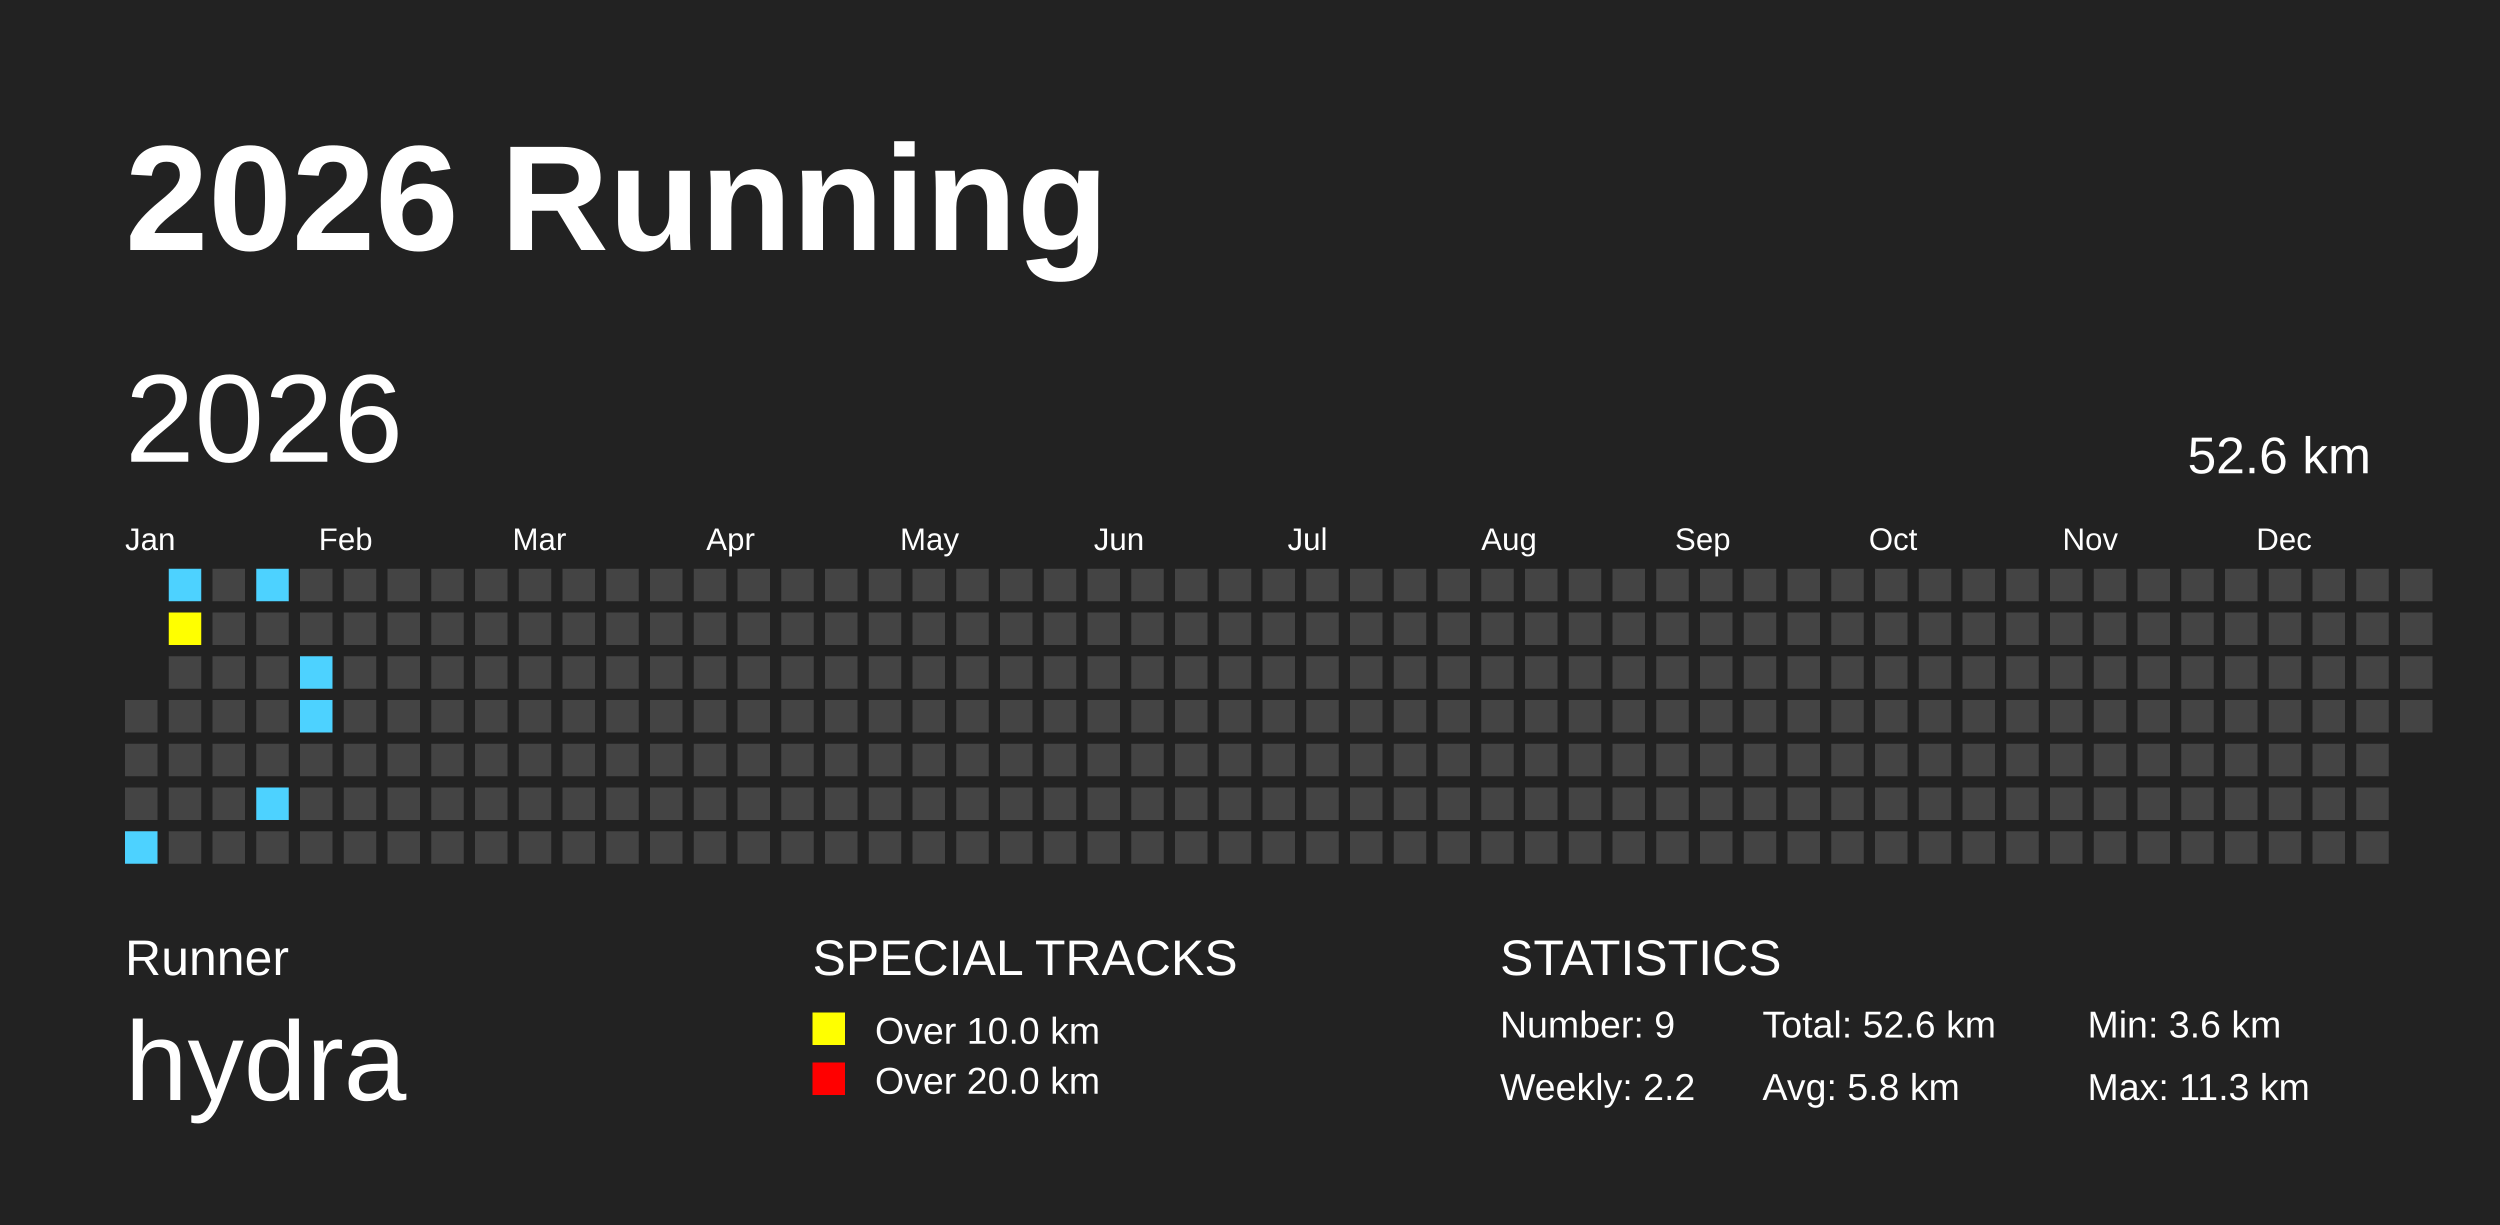
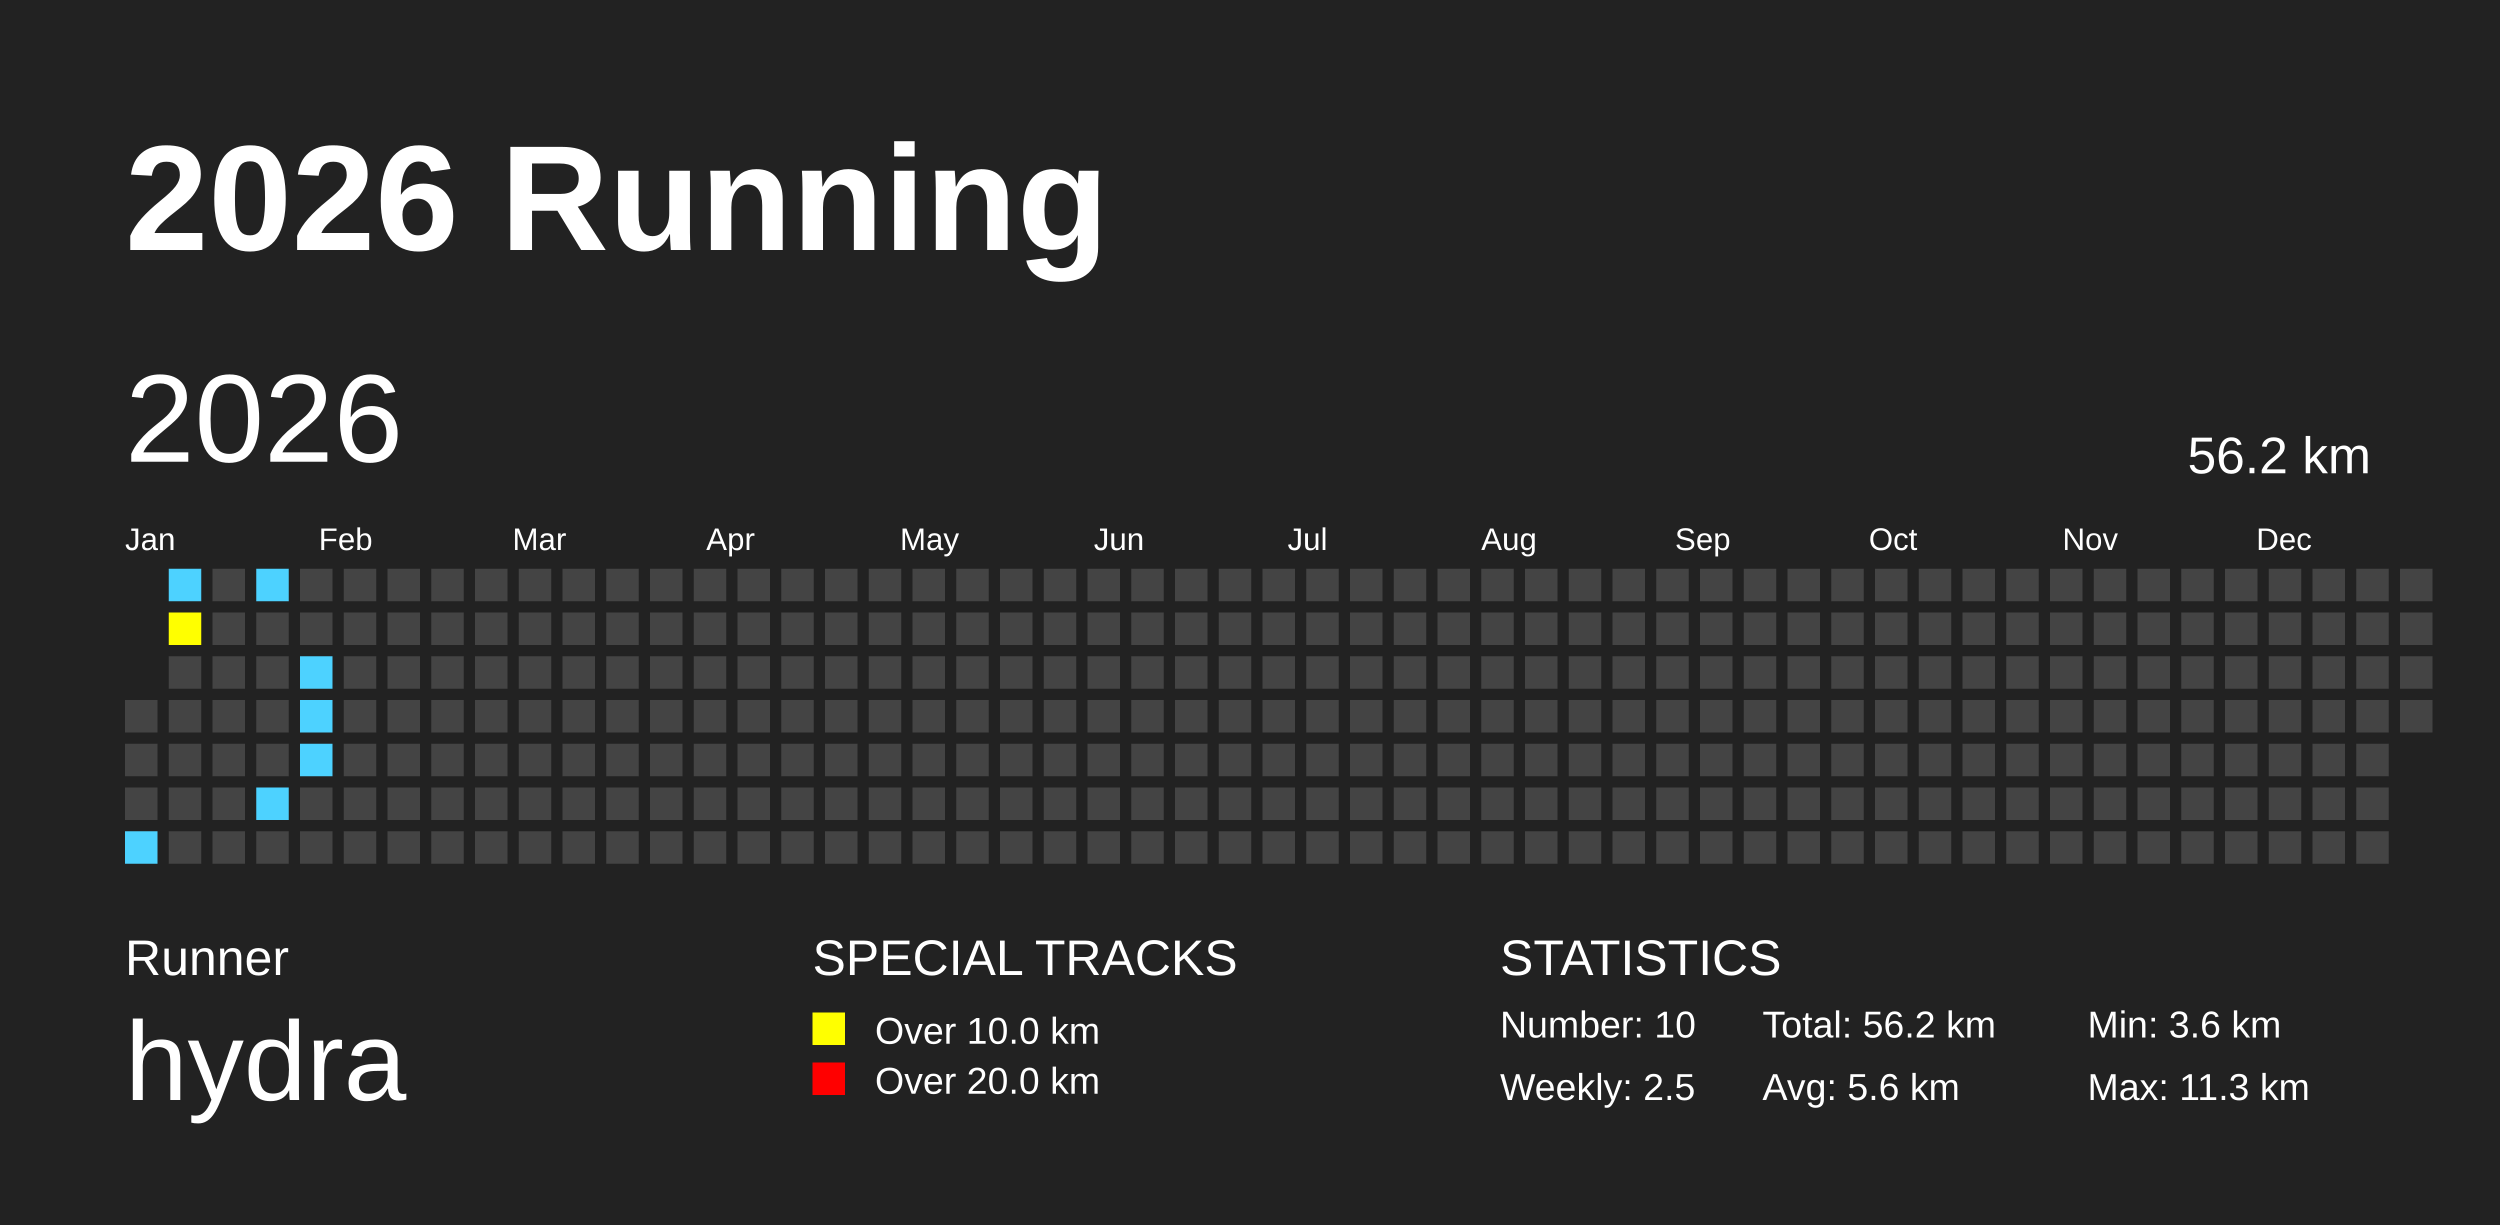
<svg xmlns="http://www.w3.org/2000/svg" baseProfile="full" height="98mm" version="1.1" viewBox="0,0,200,98" width="200mm">
  <defs />
  <rect fill="#222222" height="98" width="200" x="0" y="0" />
  <text fill="#FFFFFF" style="font-size:12px; font-family:Arial; font-weight:bold;" x="10" y="20">2026 Running</text>
  <text fill="#FFFFFF" style="font-size:4px; font-family:Arial" x="10" y="78">Runner</text>
  <text fill="#FFFFFF" style="font-size:9px; font-family:Arial" x="10" y="88">hydra</text>
  <text fill="#FFFFFF" style="font-size:4px; font-family:Arial" x="65" y="78">SPECIAL TRACKS</text>
  <rect fill="yellow" height="2.6" width="2.6" x="65" y="81" />
  <text fill="#FFFFFF" style="font-size:3px; font-family:Arial" x="70" y="83.5">Over 10.0 km</text>
  <rect fill="red" height="2.6" width="2.6" x="65" y="85" />
  <text fill="#FFFFFF" style="font-size:3px; font-family:Arial" x="70" y="87.5">Over 20.0 km</text>
  <text fill="#FFFFFF" style="font-size:4px; font-family:Arial" x="120" y="78">STATISTICS</text>
-   <text fill="#FFFFFF" style="font-size:3px; font-family:Arial" x="120" y="83">Number: 9</text>
-   <text fill="#FFFFFF" style="font-size:3px; font-family:Arial" x="120" y="88">Weekly: 2.2</text>
-   <text fill="#FFFFFF" style="font-size:3px; font-family:Arial" x="141" y="83">Total: 52.6 km</text>
-   <text fill="#FFFFFF" style="font-size:3px; font-family:Arial" x="141" y="88">Avg: 5.8 km</text>
+   <text fill="#FFFFFF" style="font-size:3px; font-family:Arial" x="120" y="83">Number: 10</text>
+   <text fill="#FFFFFF" style="font-size:3px; font-family:Arial" x="120" y="88">Weekly: 2.5</text>
+   <text fill="#FFFFFF" style="font-size:3px; font-family:Arial" x="141" y="83">Total: 56.2 km</text>
+   <text fill="#FFFFFF" style="font-size:3px; font-family:Arial" x="141" y="88">Avg: 5.6 km</text>
  <text fill="#FFFFFF" style="font-size:3px; font-family:Arial" x="167" y="83">Min: 3.6 km</text>
  <text fill="#FFFFFF" style="font-size:3px; font-family:Arial" x="167" y="88">Max: 11.3 km</text>
  <text dominant-baseline="hanging" fill="#FFFFFF" style="font-size:10.0px; font-family:Arial;" x="10" y="30">2026</text>
-   <text dominant-baseline="hanging" fill="#FFFFFF" style="font-size:4.125px; font-family:Arial;" x="175" y="35">52.6 km</text>
+   <text dominant-baseline="hanging" fill="#FFFFFF" style="font-size:4.125px; font-family:Arial;" x="175" y="35">56.2 km</text>
  <text fill="#FFFFFF" style="font-size:2.5px; font-family:Arial" x="10.0" y="44">Jan</text>
  <text fill="#FFFFFF" style="font-size:2.5px; font-family:Arial" x="25.5" y="44">Feb</text>
  <text fill="#FFFFFF" style="font-size:2.5px; font-family:Arial" x="41.0" y="44">Mar</text>
  <text fill="#FFFFFF" style="font-size:2.5px; font-family:Arial" x="56.5" y="44">Apr</text>
  <text fill="#FFFFFF" style="font-size:2.5px; font-family:Arial" x="72.0" y="44">May</text>
  <text fill="#FFFFFF" style="font-size:2.5px; font-family:Arial" x="87.5" y="44">Jun</text>
  <text fill="#FFFFFF" style="font-size:2.5px; font-family:Arial" x="103.0" y="44">Jul</text>
  <text fill="#FFFFFF" style="font-size:2.5px; font-family:Arial" x="118.5" y="44">Aug</text>
  <text fill="#FFFFFF" style="font-size:2.5px; font-family:Arial" x="134.0" y="44">Sep</text>
  <text fill="#FFFFFF" style="font-size:2.5px; font-family:Arial" x="149.5" y="44">Oct</text>
  <text fill="#FFFFFF" style="font-size:2.5px; font-family:Arial" x="165.0" y="44">Nov</text>
  <text fill="#FFFFFF" style="font-size:2.5px; font-family:Arial" x="180.5" y="44">Dec</text>
  <rect fill="#444444" height="2.6" width="2.6" x="10.0" y="56.0" />
  <rect fill="#444444" height="2.6" width="2.6" x="10.0" y="59.5" />
  <rect fill="#444444" height="2.6" width="2.6" x="10.0" y="63.0" />
  <rect fill="#4DD2FF" height="2.6" width="2.6" x="10.0" y="66.5" />
  <rect fill="#4DD2FF" height="2.6" width="2.6" x="13.5" y="45.5" />
  <rect fill="yellow" height="2.6" width="2.6" x="13.5" y="49.0" />
  <rect fill="#444444" height="2.6" width="2.6" x="13.5" y="52.5" />
  <rect fill="#444444" height="2.6" width="2.6" x="13.5" y="56.0" />
  <rect fill="#444444" height="2.6" width="2.6" x="13.5" y="59.5" />
  <rect fill="#444444" height="2.6" width="2.6" x="13.5" y="63.0" />
  <rect fill="#444444" height="2.6" width="2.6" x="13.5" y="66.5" />
  <rect fill="#444444" height="2.6" width="2.6" x="17.0" y="45.5" />
  <rect fill="#444444" height="2.6" width="2.6" x="17.0" y="49.0" />
  <rect fill="#444444" height="2.6" width="2.6" x="17.0" y="52.5" />
  <rect fill="#444444" height="2.6" width="2.6" x="17.0" y="56.0" />
  <rect fill="#444444" height="2.6" width="2.6" x="17.0" y="59.5" />
  <rect fill="#444444" height="2.6" width="2.6" x="17.0" y="63.0" />
  <rect fill="#444444" height="2.6" width="2.6" x="17.0" y="66.5" />
  <rect fill="#4DD2FF" height="2.6" width="2.6" x="20.5" y="45.5" />
  <rect fill="#444444" height="2.6" width="2.6" x="20.5" y="49.0" />
  <rect fill="#444444" height="2.6" width="2.6" x="20.5" y="52.5" />
  <rect fill="#444444" height="2.6" width="2.6" x="20.5" y="56.0" />
  <rect fill="#444444" height="2.6" width="2.6" x="20.5" y="59.5" />
  <rect fill="#4DD2FF" height="2.6" width="2.6" x="20.5" y="63.0" />
  <rect fill="#444444" height="2.6" width="2.6" x="20.5" y="66.5" />
  <rect fill="#444444" height="2.6" width="2.6" x="24.0" y="45.5" />
  <rect fill="#444444" height="2.6" width="2.6" x="24.0" y="49.0" />
  <rect fill="#4DD2FF" height="2.6" width="2.6" x="24.0" y="52.5" />
  <rect fill="#4DD2FF" height="2.6" width="2.6" x="24.0" y="56.0" />
-   <rect fill="#444444" height="2.6" width="2.6" x="24.0" y="59.5" />
+   <rect fill="#4DD2FF" height="2.6" width="2.6" x="24.0" y="59.5" />
  <rect fill="#444444" height="2.6" width="2.6" x="24.0" y="63.0" />
  <rect fill="#444444" height="2.6" width="2.6" x="24.0" y="66.5" />
  <rect fill="#444444" height="2.6" width="2.6" x="27.5" y="45.5" />
  <rect fill="#444444" height="2.6" width="2.6" x="27.5" y="49.0" />
  <rect fill="#444444" height="2.6" width="2.6" x="27.5" y="52.5" />
  <rect fill="#444444" height="2.6" width="2.6" x="27.5" y="56.0" />
  <rect fill="#444444" height="2.6" width="2.6" x="27.5" y="59.5" />
  <rect fill="#444444" height="2.6" width="2.6" x="27.5" y="63.0" />
  <rect fill="#444444" height="2.6" width="2.6" x="27.5" y="66.5" />
  <rect fill="#444444" height="2.6" width="2.6" x="31.0" y="45.5" />
  <rect fill="#444444" height="2.6" width="2.6" x="31.0" y="49.0" />
  <rect fill="#444444" height="2.6" width="2.6" x="31.0" y="52.5" />
  <rect fill="#444444" height="2.6" width="2.6" x="31.0" y="56.0" />
  <rect fill="#444444" height="2.6" width="2.6" x="31.0" y="59.5" />
  <rect fill="#444444" height="2.6" width="2.6" x="31.0" y="63.0" />
  <rect fill="#444444" height="2.6" width="2.6" x="31.0" y="66.5" />
  <rect fill="#444444" height="2.6" width="2.6" x="34.5" y="45.5" />
  <rect fill="#444444" height="2.6" width="2.6" x="34.5" y="49.0" />
  <rect fill="#444444" height="2.6" width="2.6" x="34.5" y="52.5" />
  <rect fill="#444444" height="2.6" width="2.6" x="34.5" y="56.0" />
  <rect fill="#444444" height="2.6" width="2.6" x="34.5" y="59.5" />
  <rect fill="#444444" height="2.6" width="2.6" x="34.5" y="63.0" />
  <rect fill="#444444" height="2.6" width="2.6" x="34.5" y="66.5" />
  <rect fill="#444444" height="2.6" width="2.6" x="38.0" y="45.5" />
  <rect fill="#444444" height="2.6" width="2.6" x="38.0" y="49.0" />
  <rect fill="#444444" height="2.6" width="2.6" x="38.0" y="52.5" />
  <rect fill="#444444" height="2.6" width="2.6" x="38.0" y="56.0" />
  <rect fill="#444444" height="2.6" width="2.6" x="38.0" y="59.5" />
  <rect fill="#444444" height="2.6" width="2.6" x="38.0" y="63.0" />
  <rect fill="#444444" height="2.6" width="2.6" x="38.0" y="66.5" />
  <rect fill="#444444" height="2.6" width="2.6" x="41.5" y="45.5" />
  <rect fill="#444444" height="2.6" width="2.6" x="41.5" y="49.0" />
  <rect fill="#444444" height="2.6" width="2.6" x="41.5" y="52.5" />
  <rect fill="#444444" height="2.6" width="2.6" x="41.5" y="56.0" />
  <rect fill="#444444" height="2.6" width="2.6" x="41.5" y="59.5" />
  <rect fill="#444444" height="2.6" width="2.6" x="41.5" y="63.0" />
  <rect fill="#444444" height="2.6" width="2.6" x="41.5" y="66.5" />
  <rect fill="#444444" height="2.6" width="2.6" x="45.0" y="45.5" />
  <rect fill="#444444" height="2.6" width="2.6" x="45.0" y="49.0" />
  <rect fill="#444444" height="2.6" width="2.6" x="45.0" y="52.5" />
  <rect fill="#444444" height="2.6" width="2.6" x="45.0" y="56.0" />
  <rect fill="#444444" height="2.6" width="2.6" x="45.0" y="59.5" />
  <rect fill="#444444" height="2.6" width="2.6" x="45.0" y="63.0" />
  <rect fill="#444444" height="2.6" width="2.6" x="45.0" y="66.5" />
  <rect fill="#444444" height="2.6" width="2.6" x="48.5" y="45.5" />
  <rect fill="#444444" height="2.6" width="2.6" x="48.5" y="49.0" />
  <rect fill="#444444" height="2.6" width="2.6" x="48.5" y="52.5" />
  <rect fill="#444444" height="2.6" width="2.6" x="48.5" y="56.0" />
  <rect fill="#444444" height="2.6" width="2.6" x="48.5" y="59.5" />
  <rect fill="#444444" height="2.6" width="2.6" x="48.5" y="63.0" />
  <rect fill="#444444" height="2.6" width="2.6" x="48.5" y="66.5" />
  <rect fill="#444444" height="2.6" width="2.6" x="52.0" y="45.5" />
  <rect fill="#444444" height="2.6" width="2.6" x="52.0" y="49.0" />
  <rect fill="#444444" height="2.6" width="2.6" x="52.0" y="52.5" />
  <rect fill="#444444" height="2.6" width="2.6" x="52.0" y="56.0" />
  <rect fill="#444444" height="2.6" width="2.6" x="52.0" y="59.5" />
  <rect fill="#444444" height="2.6" width="2.6" x="52.0" y="63.0" />
  <rect fill="#444444" height="2.6" width="2.6" x="52.0" y="66.5" />
  <rect fill="#444444" height="2.6" width="2.6" x="55.5" y="45.5" />
  <rect fill="#444444" height="2.6" width="2.6" x="55.5" y="49.0" />
  <rect fill="#444444" height="2.6" width="2.6" x="55.5" y="52.5" />
  <rect fill="#444444" height="2.6" width="2.6" x="55.5" y="56.0" />
  <rect fill="#444444" height="2.6" width="2.6" x="55.5" y="59.5" />
  <rect fill="#444444" height="2.6" width="2.6" x="55.5" y="63.0" />
  <rect fill="#444444" height="2.6" width="2.6" x="55.5" y="66.5" />
  <rect fill="#444444" height="2.6" width="2.6" x="59.0" y="45.5" />
  <rect fill="#444444" height="2.6" width="2.6" x="59.0" y="49.0" />
  <rect fill="#444444" height="2.6" width="2.6" x="59.0" y="52.5" />
  <rect fill="#444444" height="2.6" width="2.6" x="59.0" y="56.0" />
  <rect fill="#444444" height="2.6" width="2.6" x="59.0" y="59.5" />
  <rect fill="#444444" height="2.6" width="2.6" x="59.0" y="63.0" />
  <rect fill="#444444" height="2.6" width="2.6" x="59.0" y="66.5" />
  <rect fill="#444444" height="2.6" width="2.6" x="62.5" y="45.5" />
  <rect fill="#444444" height="2.6" width="2.6" x="62.5" y="49.0" />
  <rect fill="#444444" height="2.6" width="2.6" x="62.5" y="52.5" />
  <rect fill="#444444" height="2.6" width="2.6" x="62.5" y="56.0" />
  <rect fill="#444444" height="2.6" width="2.6" x="62.5" y="59.5" />
  <rect fill="#444444" height="2.6" width="2.6" x="62.5" y="63.0" />
  <rect fill="#444444" height="2.6" width="2.6" x="62.5" y="66.5" />
  <rect fill="#444444" height="2.6" width="2.6" x="66.0" y="45.5" />
  <rect fill="#444444" height="2.6" width="2.6" x="66.0" y="49.0" />
  <rect fill="#444444" height="2.6" width="2.6" x="66.0" y="52.5" />
  <rect fill="#444444" height="2.6" width="2.6" x="66.0" y="56.0" />
  <rect fill="#444444" height="2.6" width="2.6" x="66.0" y="59.5" />
  <rect fill="#444444" height="2.6" width="2.6" x="66.0" y="63.0" />
  <rect fill="#444444" height="2.6" width="2.6" x="66.0" y="66.5" />
  <rect fill="#444444" height="2.6" width="2.6" x="69.5" y="45.5" />
  <rect fill="#444444" height="2.6" width="2.6" x="69.5" y="49.0" />
  <rect fill="#444444" height="2.6" width="2.6" x="69.5" y="52.5" />
  <rect fill="#444444" height="2.6" width="2.6" x="69.5" y="56.0" />
  <rect fill="#444444" height="2.6" width="2.6" x="69.5" y="59.5" />
  <rect fill="#444444" height="2.6" width="2.6" x="69.5" y="63.0" />
  <rect fill="#444444" height="2.6" width="2.6" x="69.5" y="66.5" />
  <rect fill="#444444" height="2.6" width="2.6" x="73.0" y="45.5" />
  <rect fill="#444444" height="2.6" width="2.6" x="73.0" y="49.0" />
  <rect fill="#444444" height="2.6" width="2.6" x="73.0" y="52.5" />
  <rect fill="#444444" height="2.6" width="2.6" x="73.0" y="56.0" />
  <rect fill="#444444" height="2.6" width="2.6" x="73.0" y="59.5" />
  <rect fill="#444444" height="2.6" width="2.6" x="73.0" y="63.0" />
  <rect fill="#444444" height="2.6" width="2.6" x="73.0" y="66.5" />
  <rect fill="#444444" height="2.6" width="2.6" x="76.5" y="45.5" />
  <rect fill="#444444" height="2.6" width="2.6" x="76.5" y="49.0" />
  <rect fill="#444444" height="2.6" width="2.6" x="76.5" y="52.5" />
  <rect fill="#444444" height="2.6" width="2.6" x="76.5" y="56.0" />
  <rect fill="#444444" height="2.6" width="2.6" x="76.5" y="59.5" />
  <rect fill="#444444" height="2.6" width="2.6" x="76.5" y="63.0" />
  <rect fill="#444444" height="2.6" width="2.6" x="76.5" y="66.5" />
  <rect fill="#444444" height="2.6" width="2.6" x="80.0" y="45.5" />
  <rect fill="#444444" height="2.6" width="2.6" x="80.0" y="49.0" />
  <rect fill="#444444" height="2.6" width="2.6" x="80.0" y="52.5" />
  <rect fill="#444444" height="2.6" width="2.6" x="80.0" y="56.0" />
  <rect fill="#444444" height="2.6" width="2.6" x="80.0" y="59.5" />
  <rect fill="#444444" height="2.6" width="2.6" x="80.0" y="63.0" />
  <rect fill="#444444" height="2.6" width="2.6" x="80.0" y="66.5" />
  <rect fill="#444444" height="2.6" width="2.6" x="83.5" y="45.5" />
  <rect fill="#444444" height="2.6" width="2.6" x="83.5" y="49.0" />
  <rect fill="#444444" height="2.6" width="2.6" x="83.5" y="52.5" />
  <rect fill="#444444" height="2.6" width="2.6" x="83.5" y="56.0" />
  <rect fill="#444444" height="2.6" width="2.6" x="83.5" y="59.5" />
  <rect fill="#444444" height="2.6" width="2.6" x="83.5" y="63.0" />
  <rect fill="#444444" height="2.6" width="2.6" x="83.5" y="66.5" />
  <rect fill="#444444" height="2.6" width="2.6" x="87.0" y="45.5" />
  <rect fill="#444444" height="2.6" width="2.6" x="87.0" y="49.0" />
  <rect fill="#444444" height="2.6" width="2.6" x="87.0" y="52.5" />
  <rect fill="#444444" height="2.6" width="2.6" x="87.0" y="56.0" />
  <rect fill="#444444" height="2.6" width="2.6" x="87.0" y="59.5" />
  <rect fill="#444444" height="2.6" width="2.6" x="87.0" y="63.0" />
  <rect fill="#444444" height="2.6" width="2.6" x="87.0" y="66.5" />
  <rect fill="#444444" height="2.6" width="2.6" x="90.5" y="45.5" />
  <rect fill="#444444" height="2.6" width="2.6" x="90.5" y="49.0" />
  <rect fill="#444444" height="2.6" width="2.6" x="90.5" y="52.5" />
  <rect fill="#444444" height="2.6" width="2.6" x="90.5" y="56.0" />
  <rect fill="#444444" height="2.6" width="2.6" x="90.5" y="59.5" />
  <rect fill="#444444" height="2.6" width="2.6" x="90.5" y="63.0" />
  <rect fill="#444444" height="2.6" width="2.6" x="90.5" y="66.5" />
  <rect fill="#444444" height="2.6" width="2.6" x="94.0" y="45.5" />
  <rect fill="#444444" height="2.6" width="2.6" x="94.0" y="49.0" />
  <rect fill="#444444" height="2.6" width="2.6" x="94.0" y="52.5" />
  <rect fill="#444444" height="2.6" width="2.6" x="94.0" y="56.0" />
  <rect fill="#444444" height="2.6" width="2.6" x="94.0" y="59.5" />
  <rect fill="#444444" height="2.6" width="2.6" x="94.0" y="63.0" />
  <rect fill="#444444" height="2.6" width="2.6" x="94.0" y="66.5" />
  <rect fill="#444444" height="2.6" width="2.6" x="97.5" y="45.5" />
  <rect fill="#444444" height="2.6" width="2.6" x="97.5" y="49.0" />
  <rect fill="#444444" height="2.6" width="2.6" x="97.5" y="52.5" />
  <rect fill="#444444" height="2.6" width="2.6" x="97.5" y="56.0" />
  <rect fill="#444444" height="2.6" width="2.6" x="97.5" y="59.5" />
  <rect fill="#444444" height="2.6" width="2.6" x="97.5" y="63.0" />
  <rect fill="#444444" height="2.6" width="2.6" x="97.5" y="66.5" />
  <rect fill="#444444" height="2.6" width="2.6" x="101.0" y="45.5" />
  <rect fill="#444444" height="2.6" width="2.6" x="101.0" y="49.0" />
  <rect fill="#444444" height="2.6" width="2.6" x="101.0" y="52.5" />
  <rect fill="#444444" height="2.6" width="2.6" x="101.0" y="56.0" />
  <rect fill="#444444" height="2.6" width="2.6" x="101.0" y="59.5" />
  <rect fill="#444444" height="2.6" width="2.6" x="101.0" y="63.0" />
  <rect fill="#444444" height="2.6" width="2.6" x="101.0" y="66.5" />
  <rect fill="#444444" height="2.6" width="2.6" x="104.5" y="45.5" />
  <rect fill="#444444" height="2.6" width="2.6" x="104.5" y="49.0" />
  <rect fill="#444444" height="2.6" width="2.6" x="104.5" y="52.5" />
  <rect fill="#444444" height="2.6" width="2.6" x="104.5" y="56.0" />
  <rect fill="#444444" height="2.6" width="2.6" x="104.5" y="59.5" />
  <rect fill="#444444" height="2.6" width="2.6" x="104.5" y="63.0" />
  <rect fill="#444444" height="2.6" width="2.6" x="104.5" y="66.5" />
  <rect fill="#444444" height="2.6" width="2.6" x="108.0" y="45.5" />
  <rect fill="#444444" height="2.6" width="2.6" x="108.0" y="49.0" />
  <rect fill="#444444" height="2.6" width="2.6" x="108.0" y="52.5" />
  <rect fill="#444444" height="2.6" width="2.6" x="108.0" y="56.0" />
  <rect fill="#444444" height="2.6" width="2.6" x="108.0" y="59.5" />
  <rect fill="#444444" height="2.6" width="2.6" x="108.0" y="63.0" />
  <rect fill="#444444" height="2.6" width="2.6" x="108.0" y="66.5" />
  <rect fill="#444444" height="2.6" width="2.6" x="111.5" y="45.5" />
  <rect fill="#444444" height="2.6" width="2.6" x="111.5" y="49.0" />
  <rect fill="#444444" height="2.6" width="2.6" x="111.5" y="52.5" />
  <rect fill="#444444" height="2.6" width="2.6" x="111.5" y="56.0" />
  <rect fill="#444444" height="2.6" width="2.6" x="111.5" y="59.5" />
  <rect fill="#444444" height="2.6" width="2.6" x="111.5" y="63.0" />
  <rect fill="#444444" height="2.6" width="2.6" x="111.5" y="66.5" />
  <rect fill="#444444" height="2.6" width="2.6" x="115.0" y="45.5" />
  <rect fill="#444444" height="2.6" width="2.6" x="115.0" y="49.0" />
  <rect fill="#444444" height="2.6" width="2.6" x="115.0" y="52.5" />
  <rect fill="#444444" height="2.6" width="2.6" x="115.0" y="56.0" />
  <rect fill="#444444" height="2.6" width="2.6" x="115.0" y="59.5" />
  <rect fill="#444444" height="2.6" width="2.6" x="115.0" y="63.0" />
  <rect fill="#444444" height="2.6" width="2.6" x="115.0" y="66.5" />
  <rect fill="#444444" height="2.6" width="2.6" x="118.5" y="45.5" />
  <rect fill="#444444" height="2.6" width="2.6" x="118.5" y="49.0" />
  <rect fill="#444444" height="2.6" width="2.6" x="118.5" y="52.5" />
  <rect fill="#444444" height="2.6" width="2.6" x="118.5" y="56.0" />
  <rect fill="#444444" height="2.6" width="2.6" x="118.5" y="59.5" />
  <rect fill="#444444" height="2.6" width="2.6" x="118.5" y="63.0" />
  <rect fill="#444444" height="2.6" width="2.6" x="118.5" y="66.5" />
  <rect fill="#444444" height="2.6" width="2.6" x="122.0" y="45.5" />
  <rect fill="#444444" height="2.6" width="2.6" x="122.0" y="49.0" />
  <rect fill="#444444" height="2.6" width="2.6" x="122.0" y="52.5" />
  <rect fill="#444444" height="2.6" width="2.6" x="122.0" y="56.0" />
  <rect fill="#444444" height="2.6" width="2.6" x="122.0" y="59.5" />
  <rect fill="#444444" height="2.6" width="2.6" x="122.0" y="63.0" />
  <rect fill="#444444" height="2.6" width="2.6" x="122.0" y="66.5" />
  <rect fill="#444444" height="2.6" width="2.6" x="125.5" y="45.5" />
  <rect fill="#444444" height="2.6" width="2.6" x="125.5" y="49.0" />
  <rect fill="#444444" height="2.6" width="2.6" x="125.5" y="52.5" />
  <rect fill="#444444" height="2.6" width="2.6" x="125.5" y="56.0" />
  <rect fill="#444444" height="2.6" width="2.6" x="125.5" y="59.5" />
  <rect fill="#444444" height="2.6" width="2.6" x="125.5" y="63.0" />
  <rect fill="#444444" height="2.6" width="2.6" x="125.5" y="66.5" />
  <rect fill="#444444" height="2.6" width="2.6" x="129.0" y="45.5" />
  <rect fill="#444444" height="2.6" width="2.6" x="129.0" y="49.0" />
  <rect fill="#444444" height="2.6" width="2.6" x="129.0" y="52.5" />
  <rect fill="#444444" height="2.6" width="2.6" x="129.0" y="56.0" />
  <rect fill="#444444" height="2.6" width="2.6" x="129.0" y="59.5" />
  <rect fill="#444444" height="2.6" width="2.6" x="129.0" y="63.0" />
  <rect fill="#444444" height="2.6" width="2.6" x="129.0" y="66.5" />
  <rect fill="#444444" height="2.6" width="2.6" x="132.5" y="45.5" />
  <rect fill="#444444" height="2.6" width="2.6" x="132.5" y="49.0" />
  <rect fill="#444444" height="2.6" width="2.6" x="132.5" y="52.5" />
  <rect fill="#444444" height="2.6" width="2.6" x="132.5" y="56.0" />
  <rect fill="#444444" height="2.6" width="2.6" x="132.5" y="59.5" />
  <rect fill="#444444" height="2.6" width="2.6" x="132.5" y="63.0" />
  <rect fill="#444444" height="2.6" width="2.6" x="132.5" y="66.5" />
  <rect fill="#444444" height="2.6" width="2.6" x="136.0" y="45.5" />
  <rect fill="#444444" height="2.6" width="2.6" x="136.0" y="49.0" />
  <rect fill="#444444" height="2.6" width="2.6" x="136.0" y="52.5" />
  <rect fill="#444444" height="2.6" width="2.6" x="136.0" y="56.0" />
  <rect fill="#444444" height="2.6" width="2.6" x="136.0" y="59.5" />
  <rect fill="#444444" height="2.6" width="2.6" x="136.0" y="63.0" />
  <rect fill="#444444" height="2.6" width="2.6" x="136.0" y="66.5" />
  <rect fill="#444444" height="2.6" width="2.6" x="139.5" y="45.5" />
  <rect fill="#444444" height="2.6" width="2.6" x="139.5" y="49.0" />
  <rect fill="#444444" height="2.6" width="2.6" x="139.5" y="52.5" />
  <rect fill="#444444" height="2.6" width="2.6" x="139.5" y="56.0" />
  <rect fill="#444444" height="2.6" width="2.6" x="139.5" y="59.5" />
  <rect fill="#444444" height="2.6" width="2.6" x="139.5" y="63.0" />
  <rect fill="#444444" height="2.6" width="2.6" x="139.5" y="66.5" />
  <rect fill="#444444" height="2.6" width="2.6" x="143.0" y="45.5" />
  <rect fill="#444444" height="2.6" width="2.6" x="143.0" y="49.0" />
  <rect fill="#444444" height="2.6" width="2.6" x="143.0" y="52.5" />
  <rect fill="#444444" height="2.6" width="2.6" x="143.0" y="56.0" />
  <rect fill="#444444" height="2.6" width="2.6" x="143.0" y="59.5" />
  <rect fill="#444444" height="2.6" width="2.6" x="143.0" y="63.0" />
  <rect fill="#444444" height="2.6" width="2.6" x="143.0" y="66.5" />
  <rect fill="#444444" height="2.6" width="2.6" x="146.5" y="45.5" />
  <rect fill="#444444" height="2.6" width="2.6" x="146.5" y="49.0" />
  <rect fill="#444444" height="2.6" width="2.6" x="146.5" y="52.5" />
  <rect fill="#444444" height="2.6" width="2.6" x="146.5" y="56.0" />
  <rect fill="#444444" height="2.6" width="2.6" x="146.5" y="59.5" />
  <rect fill="#444444" height="2.6" width="2.6" x="146.5" y="63.0" />
  <rect fill="#444444" height="2.6" width="2.6" x="146.5" y="66.5" />
  <rect fill="#444444" height="2.6" width="2.6" x="150.0" y="45.5" />
  <rect fill="#444444" height="2.6" width="2.6" x="150.0" y="49.0" />
  <rect fill="#444444" height="2.6" width="2.6" x="150.0" y="52.5" />
  <rect fill="#444444" height="2.6" width="2.6" x="150.0" y="56.0" />
  <rect fill="#444444" height="2.6" width="2.6" x="150.0" y="59.5" />
  <rect fill="#444444" height="2.6" width="2.6" x="150.0" y="63.0" />
  <rect fill="#444444" height="2.6" width="2.6" x="150.0" y="66.5" />
  <rect fill="#444444" height="2.6" width="2.6" x="153.5" y="45.5" />
  <rect fill="#444444" height="2.6" width="2.6" x="153.5" y="49.0" />
  <rect fill="#444444" height="2.6" width="2.6" x="153.5" y="52.5" />
  <rect fill="#444444" height="2.6" width="2.6" x="153.5" y="56.0" />
  <rect fill="#444444" height="2.6" width="2.6" x="153.5" y="59.5" />
  <rect fill="#444444" height="2.6" width="2.6" x="153.5" y="63.0" />
  <rect fill="#444444" height="2.6" width="2.6" x="153.5" y="66.5" />
  <rect fill="#444444" height="2.6" width="2.6" x="157.0" y="45.5" />
  <rect fill="#444444" height="2.6" width="2.6" x="157.0" y="49.0" />
  <rect fill="#444444" height="2.6" width="2.6" x="157.0" y="52.5" />
  <rect fill="#444444" height="2.6" width="2.6" x="157.0" y="56.0" />
  <rect fill="#444444" height="2.6" width="2.6" x="157.0" y="59.5" />
  <rect fill="#444444" height="2.6" width="2.6" x="157.0" y="63.0" />
  <rect fill="#444444" height="2.6" width="2.6" x="157.0" y="66.5" />
  <rect fill="#444444" height="2.6" width="2.6" x="160.5" y="45.5" />
  <rect fill="#444444" height="2.6" width="2.6" x="160.5" y="49.0" />
  <rect fill="#444444" height="2.6" width="2.6" x="160.5" y="52.5" />
  <rect fill="#444444" height="2.6" width="2.6" x="160.5" y="56.0" />
  <rect fill="#444444" height="2.6" width="2.6" x="160.5" y="59.5" />
  <rect fill="#444444" height="2.6" width="2.6" x="160.5" y="63.0" />
  <rect fill="#444444" height="2.6" width="2.6" x="160.5" y="66.5" />
  <rect fill="#444444" height="2.6" width="2.6" x="164.0" y="45.5" />
  <rect fill="#444444" height="2.6" width="2.6" x="164.0" y="49.0" />
  <rect fill="#444444" height="2.6" width="2.6" x="164.0" y="52.5" />
  <rect fill="#444444" height="2.6" width="2.6" x="164.0" y="56.0" />
  <rect fill="#444444" height="2.6" width="2.6" x="164.0" y="59.5" />
  <rect fill="#444444" height="2.6" width="2.6" x="164.0" y="63.0" />
  <rect fill="#444444" height="2.6" width="2.6" x="164.0" y="66.5" />
  <rect fill="#444444" height="2.6" width="2.6" x="167.5" y="45.5" />
  <rect fill="#444444" height="2.6" width="2.6" x="167.5" y="49.0" />
  <rect fill="#444444" height="2.6" width="2.6" x="167.5" y="52.5" />
  <rect fill="#444444" height="2.6" width="2.6" x="167.5" y="56.0" />
  <rect fill="#444444" height="2.6" width="2.6" x="167.5" y="59.5" />
  <rect fill="#444444" height="2.6" width="2.6" x="167.5" y="63.0" />
  <rect fill="#444444" height="2.6" width="2.6" x="167.5" y="66.5" />
  <rect fill="#444444" height="2.6" width="2.6" x="171.0" y="45.5" />
  <rect fill="#444444" height="2.6" width="2.6" x="171.0" y="49.0" />
  <rect fill="#444444" height="2.6" width="2.6" x="171.0" y="52.5" />
  <rect fill="#444444" height="2.6" width="2.6" x="171.0" y="56.0" />
  <rect fill="#444444" height="2.6" width="2.6" x="171.0" y="59.5" />
  <rect fill="#444444" height="2.6" width="2.6" x="171.0" y="63.0" />
  <rect fill="#444444" height="2.6" width="2.6" x="171.0" y="66.5" />
  <rect fill="#444444" height="2.6" width="2.6" x="174.5" y="45.5" />
  <rect fill="#444444" height="2.6" width="2.6" x="174.5" y="49.0" />
  <rect fill="#444444" height="2.6" width="2.6" x="174.5" y="52.5" />
  <rect fill="#444444" height="2.6" width="2.6" x="174.5" y="56.0" />
  <rect fill="#444444" height="2.6" width="2.6" x="174.5" y="59.5" />
  <rect fill="#444444" height="2.6" width="2.6" x="174.5" y="63.0" />
  <rect fill="#444444" height="2.6" width="2.6" x="174.5" y="66.5" />
  <rect fill="#444444" height="2.6" width="2.6" x="178.0" y="45.5" />
  <rect fill="#444444" height="2.6" width="2.6" x="178.0" y="49.0" />
  <rect fill="#444444" height="2.6" width="2.6" x="178.0" y="52.5" />
  <rect fill="#444444" height="2.6" width="2.6" x="178.0" y="56.0" />
  <rect fill="#444444" height="2.6" width="2.6" x="178.0" y="59.5" />
  <rect fill="#444444" height="2.6" width="2.6" x="178.0" y="63.0" />
  <rect fill="#444444" height="2.6" width="2.6" x="178.0" y="66.5" />
  <rect fill="#444444" height="2.6" width="2.6" x="181.5" y="45.5" />
  <rect fill="#444444" height="2.6" width="2.6" x="181.5" y="49.0" />
  <rect fill="#444444" height="2.6" width="2.6" x="181.5" y="52.5" />
  <rect fill="#444444" height="2.6" width="2.6" x="181.5" y="56.0" />
  <rect fill="#444444" height="2.6" width="2.6" x="181.5" y="59.5" />
  <rect fill="#444444" height="2.6" width="2.6" x="181.5" y="63.0" />
  <rect fill="#444444" height="2.6" width="2.6" x="181.5" y="66.5" />
  <rect fill="#444444" height="2.6" width="2.6" x="185.0" y="45.5" />
  <rect fill="#444444" height="2.6" width="2.6" x="185.0" y="49.0" />
  <rect fill="#444444" height="2.6" width="2.6" x="185.0" y="52.5" />
  <rect fill="#444444" height="2.6" width="2.6" x="185.0" y="56.0" />
  <rect fill="#444444" height="2.6" width="2.6" x="185.0" y="59.5" />
  <rect fill="#444444" height="2.6" width="2.6" x="185.0" y="63.0" />
  <rect fill="#444444" height="2.6" width="2.6" x="185.0" y="66.5" />
  <rect fill="#444444" height="2.6" width="2.6" x="188.5" y="45.5" />
  <rect fill="#444444" height="2.6" width="2.6" x="188.5" y="49.0" />
  <rect fill="#444444" height="2.6" width="2.6" x="188.5" y="52.5" />
  <rect fill="#444444" height="2.6" width="2.6" x="188.5" y="56.0" />
  <rect fill="#444444" height="2.6" width="2.6" x="188.5" y="59.5" />
  <rect fill="#444444" height="2.6" width="2.6" x="188.5" y="63.0" />
  <rect fill="#444444" height="2.6" width="2.6" x="188.5" y="66.5" />
  <rect fill="#444444" height="2.6" width="2.6" x="192.0" y="45.5" />
  <rect fill="#444444" height="2.6" width="2.6" x="192.0" y="49.0" />
  <rect fill="#444444" height="2.6" width="2.6" x="192.0" y="52.5" />
  <rect fill="#444444" height="2.6" width="2.6" x="192.0" y="56.0" />
</svg>
